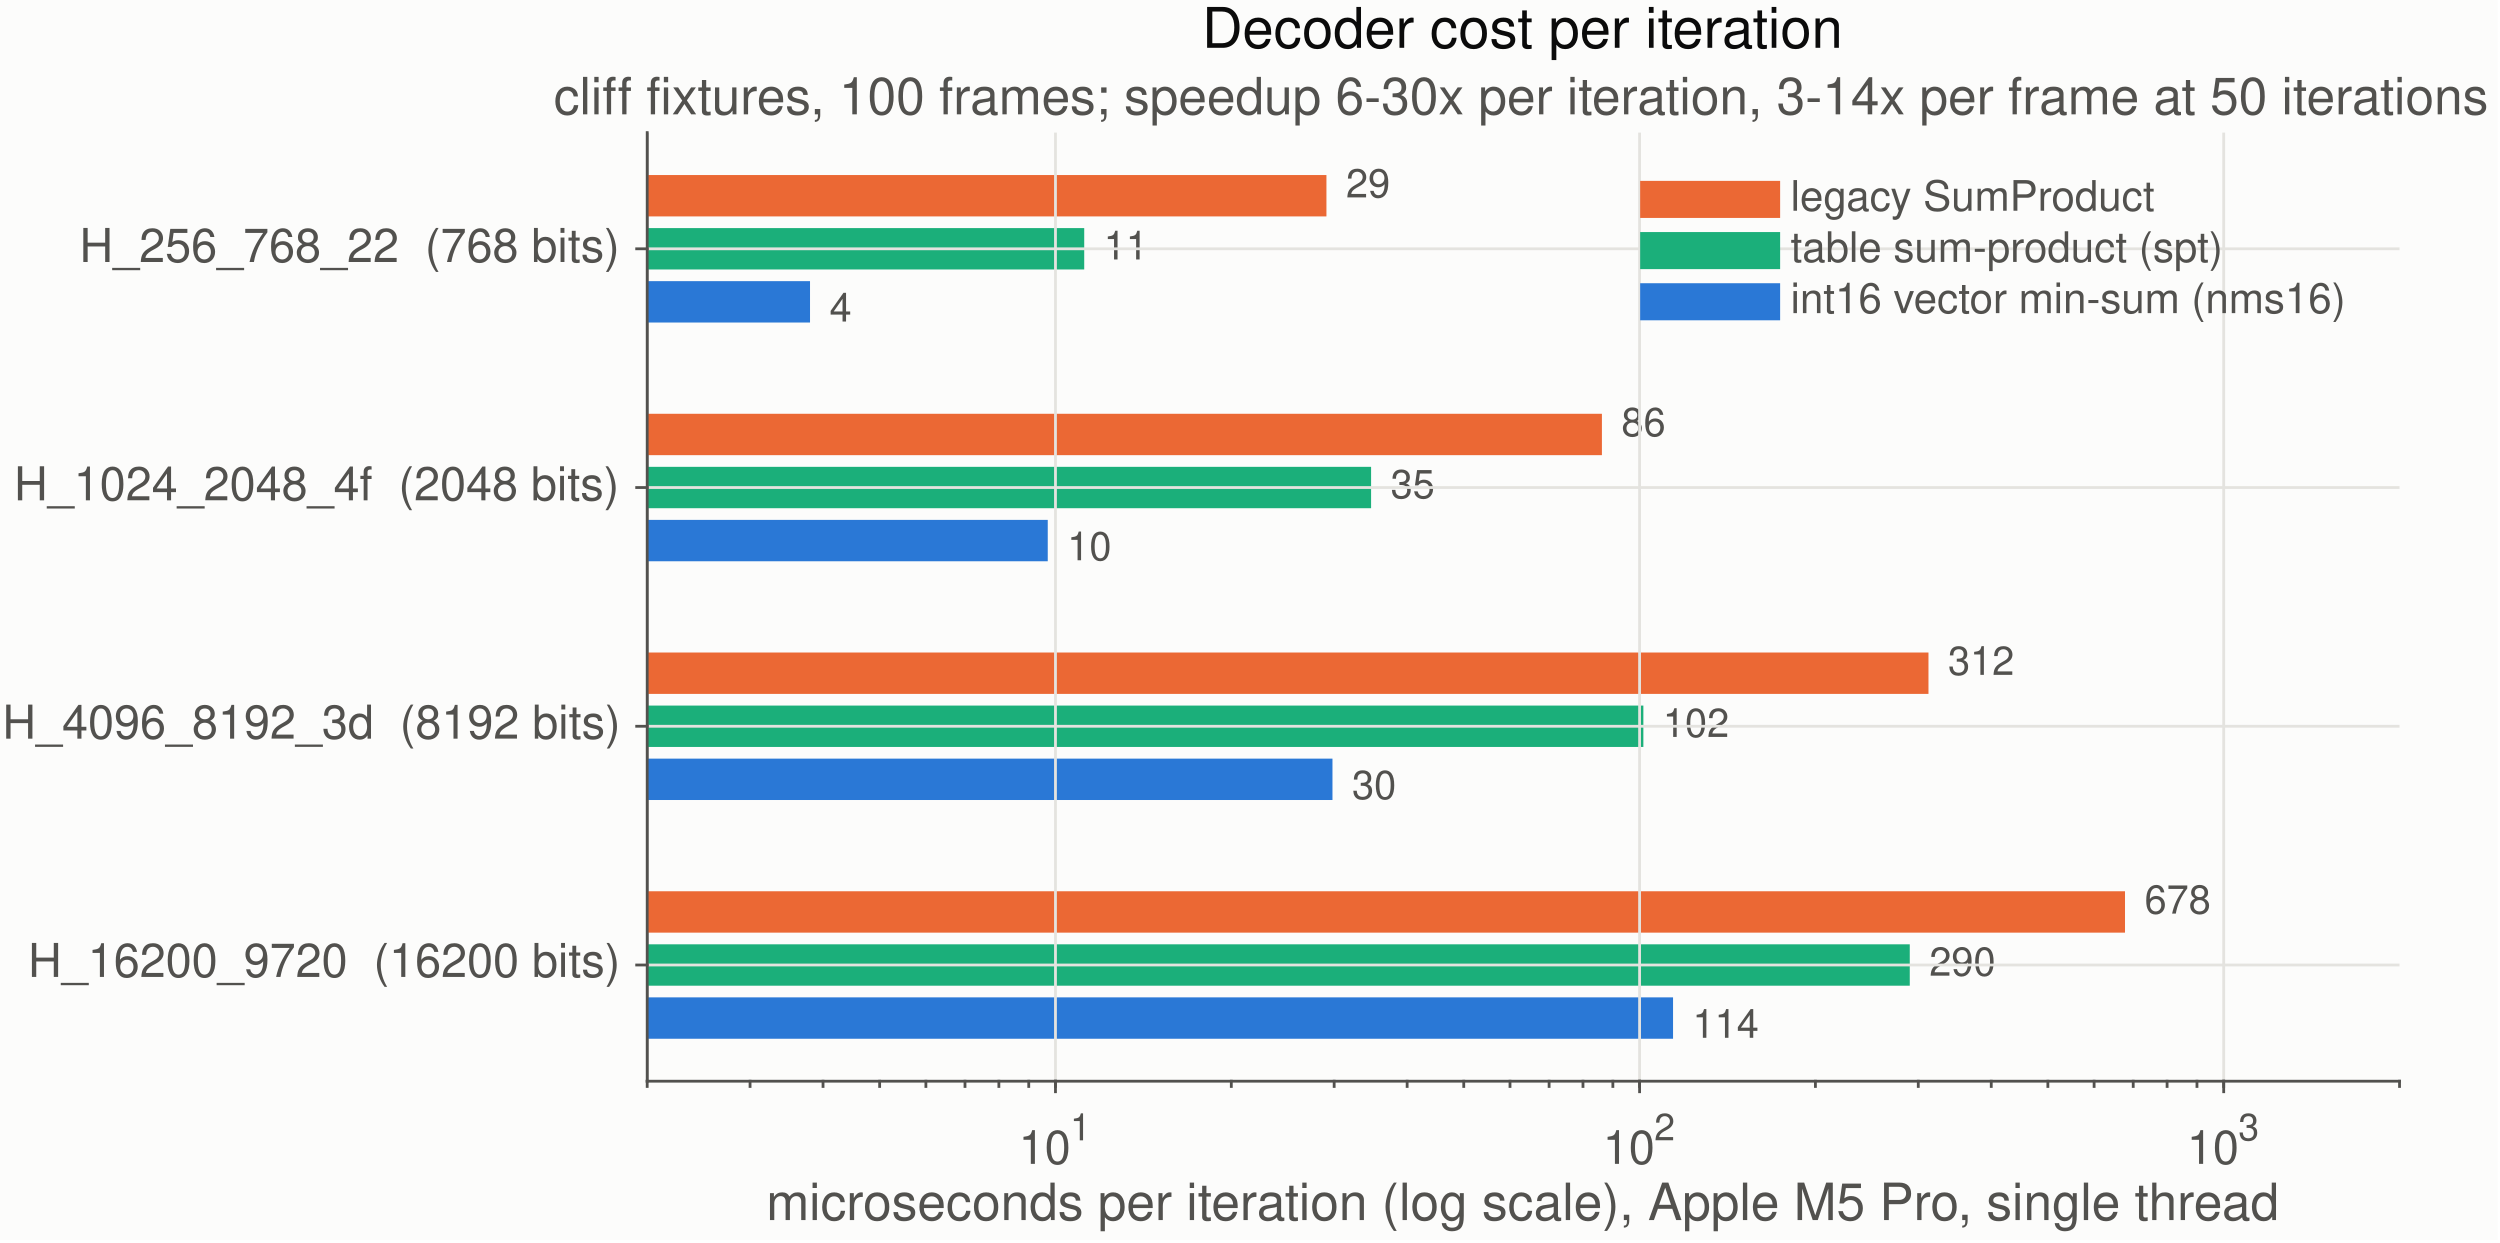
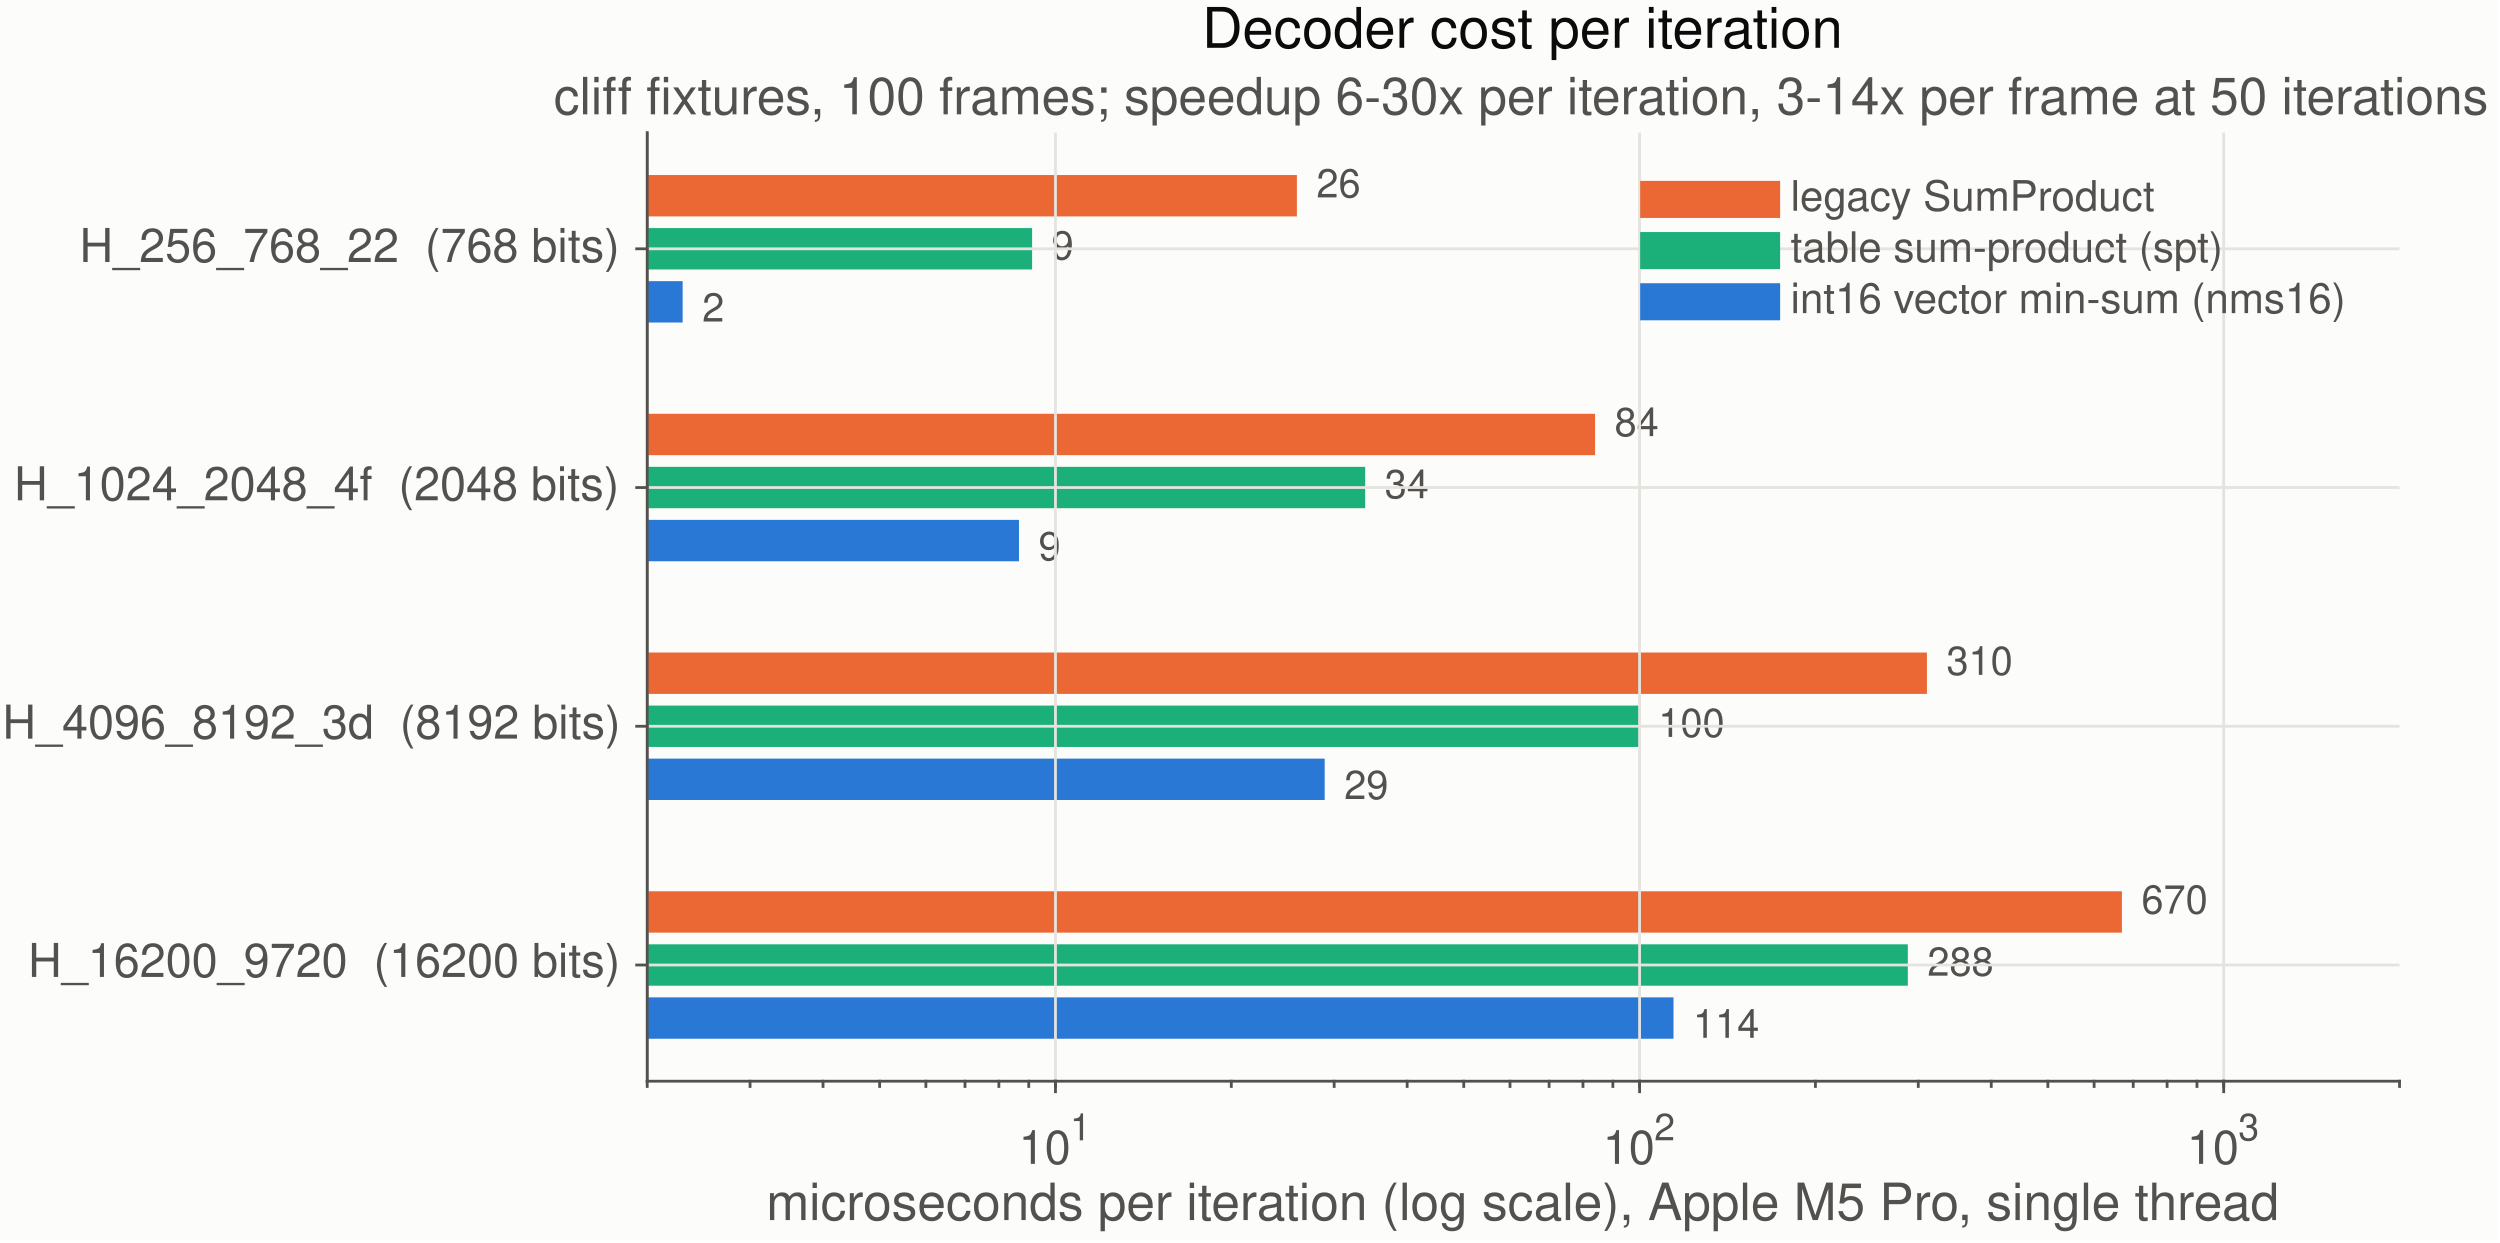
<svg xmlns="http://www.w3.org/2000/svg" width="188.736mm" height="93.839mm" viewBox="0 0 535 266" version="1.1">
  <defs>
</defs>
  <g fill="none" stroke="black" stroke-width="1" fill-rule="evenodd" stroke-linecap="square" stroke-linejoin="bevel">
    <g fill="#fcfcfb" fill-opacity="1" stroke="none" transform="matrix(0.5,0,0,0.5,-2.5,-4.125)" font-family=".AppleSystemUIFont" font-size="13" font-weight="400" font-style="normal">
      <path vector-effect="none" fill-rule="evenodd" d="M4,7 L1074,7 L1074,539 L4,539 L4,7" />
    </g>
    <g fill="#fcfcfb" fill-opacity="1" stroke="none" transform="matrix(5e-05,0,0,5e-05,-2.5,-4.125)" font-family=".AppleSystemUIFont" font-size="13" font-weight="400" font-style="normal">
      <path vector-effect="none" fill-rule="evenodd" d="M2.82e+06,650000 L2.82e+06,4.71e+06 L1.032e+07,4.71e+06 L1.032e+07,650000 L2.82e+06,650000" />
    </g>
    <g fill="#0b0b0b" fill-opacity="1" stroke="#0b0b0b" stroke-opacity="1" stroke-width="1" stroke-linecap="square" stroke-linejoin="bevel" transform="matrix(0.5,0,0,0.5,257.25,10)" font-family="Helvetica" font-size="24" font-weight="400" font-style="normal">
      <text fill="#0b0b0b" fill-opacity="1" stroke="none" xml:space="preserve" x="0" y="0.469" font-family="Helvetica" font-size="24" font-weight="400" font-style="normal">Decoder cost per iteration</text>
    </g>
    <g fill="#52514e" fill-opacity="1" stroke="#52514e" stroke-opacity="1" stroke-width="1" stroke-linecap="square" stroke-linejoin="bevel" transform="matrix(0.5,0,0,0.5,118.5,24.5)" font-family="Helvetica" font-size="22" font-weight="400" font-style="normal">
      <text fill="#52514e" fill-opacity="1" stroke="none" xml:space="preserve" x="0" y="-0.062" font-family="Helvetica" font-size="22" font-weight="400" font-style="normal">cliff fixtures, 100 frames; speedup 6-30x per iteration, 3-14x per frame at 50 iterations</text>
    </g>
    <g fill="#52514e" fill-opacity="1" stroke="#52514e" stroke-opacity="1" stroke-width="1" stroke-linecap="butt" stroke-linejoin="round" transform="matrix(0.5,0,0,0.5,-2.5,-4.125)" font-family="Helvetica" font-size="22" font-weight="400" font-style="normal">
      <polyline fill="none" vector-effect="none" points="282,471 282,65 " />
    </g>
    <g fill="#eb6834" fill-opacity="1" stroke="none" transform="matrix(5e-05,0,0,5e-05,-2.5,-4.125)" font-family="Helvetica" font-size="22" font-weight="400" font-style="normal">
-       <path vector-effect="none" fill-rule="evenodd" d="M5.72716e+06,831655 L2.82e+06,831655 L2.82e+06,1.00877e+06 L5.72716e+06,1.00877e+06 L5.72716e+06,831655" />
+       <path vector-effect="none" fill-rule="evenodd" d="M5.60067e+06,831655 L2.82e+06,831655 L2.82e+06,1.00877e+06 L5.60067e+06,1.00877e+06 L5.60067e+06,831655" />
    </g>
    <g fill="#eb6834" fill-opacity="1" stroke="none" transform="matrix(5e-05,0,0,5e-05,-2.5,-4.125)" font-family="Helvetica" font-size="22" font-weight="400" font-style="normal">
-       <path vector-effect="none" fill-rule="evenodd" d="M6.90619e+06,1.85347e+06 L2.82e+06,1.85347e+06 L2.82e+06,2.03058e+06 L6.90619e+06,2.03058e+06 L6.90619e+06,1.85347e+06" />
+       <path vector-effect="none" fill-rule="evenodd" d="M6.87683e+06,1.85347e+06 L2.82e+06,1.85347e+06 L2.82e+06,2.03058e+06 L6.87683e+06,2.03058e+06 L6.87683e+06,1.85347e+06" />
    </g>
    <g fill="#eb6834" fill-opacity="1" stroke="none" transform="matrix(5e-05,0,0,5e-05,-2.5,-4.125)" font-family="Helvetica" font-size="22" font-weight="400" font-style="normal">
-       <path vector-effect="none" fill-rule="evenodd" d="M8.30386e+06,2.87528e+06 L2.82e+06,2.87528e+06 L2.82e+06,3.05239e+06 L8.30386e+06,3.05239e+06 L8.30386e+06,2.87528e+06" />
+       <path vector-effect="none" fill-rule="evenodd" d="M8.29723e+06,2.87528e+06 L2.82e+06,2.87528e+06 L2.82e+06,3.05239e+06 L8.29723e+06,3.05239e+06 L8.29723e+06,2.87528e+06" />
    </g>
    <g fill="#eb6834" fill-opacity="1" stroke="none" transform="matrix(5e-05,0,0,5e-05,-2.5,-4.125)" font-family="Helvetica" font-size="22" font-weight="400" font-style="normal">
-       <path vector-effect="none" fill-rule="evenodd" d="M9.14502e+06,3.89709e+06 L2.82e+06,3.89709e+06 L2.82e+06,4.07421e+06 L9.14502e+06,4.07421e+06 L9.14502e+06,3.89709e+06" />
+       <path vector-effect="none" fill-rule="evenodd" d="M9.1318e+06,3.89709e+06 L2.82e+06,3.89709e+06 L2.82e+06,4.07421e+06 L9.1318e+06,4.07421e+06 L9.1318e+06,3.89709e+06" />
    </g>
    <g fill="#1baf7a" fill-opacity="1" stroke="none" transform="matrix(5e-05,0,0,5e-05,-2.5,-4.125)" font-family="Helvetica" font-size="22" font-weight="400" font-style="normal">
-       <path vector-effect="none" fill-rule="evenodd" d="M4.69047e+06,1.05872e+06 L2.82e+06,1.05872e+06 L2.82e+06,1.23584e+06 L4.69047e+06,1.23584e+06 L4.69047e+06,1.05872e+06" />
+       <path vector-effect="none" fill-rule="evenodd" d="M4.46741e+06,1.05872e+06 L2.82e+06,1.05872e+06 L2.82e+06,1.23584e+06 L4.46741e+06,1.23584e+06 L4.46741e+06,1.05872e+06" />
    </g>
    <g fill="#1baf7a" fill-opacity="1" stroke="none" transform="matrix(5e-05,0,0,5e-05,-2.5,-4.125)" font-family="Helvetica" font-size="22" font-weight="400" font-style="normal">
-       <path vector-effect="none" fill-rule="evenodd" d="M5.91825e+06,2.08054e+06 L2.82e+06,2.08054e+06 L2.82e+06,2.25765e+06 L5.91825e+06,2.25765e+06 L5.91825e+06,2.08054e+06" />
+       <path vector-effect="none" fill-rule="evenodd" d="M5.89292e+06,2.08054e+06 L2.82e+06,2.08054e+06 L2.82e+06,2.25765e+06 L5.89292e+06,2.25765e+06 L5.89292e+06,2.08054e+06" />
    </g>
    <g fill="#1baf7a" fill-opacity="1" stroke="none" transform="matrix(5e-05,0,0,5e-05,-2.5,-4.125)" font-family="Helvetica" font-size="22" font-weight="400" font-style="normal">
-       <path vector-effect="none" fill-rule="evenodd" d="M7.08359e+06,3.10235e+06 L2.82e+06,3.10235e+06 L2.82e+06,3.27946e+06 L7.08359e+06,3.27946e+06 L7.08359e+06,3.10235e+06" />
+       <path vector-effect="none" fill-rule="evenodd" d="M7.06416e+06,3.10235e+06 L2.82e+06,3.10235e+06 L2.82e+06,3.27946e+06 L7.06416e+06,3.27946e+06 L7.06416e+06,3.10235e+06" />
    </g>
    <g fill="#1baf7a" fill-opacity="1" stroke="none" transform="matrix(5e-05,0,0,5e-05,-2.5,-4.125)" font-family="Helvetica" font-size="22" font-weight="400" font-style="normal">
-       <path vector-effect="none" fill-rule="evenodd" d="M8.22379e+06,4.12416e+06 L2.82e+06,4.12416e+06 L2.82e+06,4.30128e+06 L8.22379e+06,4.30128e+06 L8.22379e+06,4.12416e+06" />
+       <path vector-effect="none" fill-rule="evenodd" d="M8.21553e+06,4.12416e+06 L2.82e+06,4.12416e+06 L2.82e+06,4.30128e+06 L8.21553e+06,4.30128e+06 L8.21553e+06,4.12416e+06" />
    </g>
    <g fill="#2a78d6" fill-opacity="1" stroke="none" transform="matrix(5e-05,0,0,5e-05,-2.5,-4.125)" font-family="Helvetica" font-size="22" font-weight="400" font-style="normal">
-       <path vector-effect="none" fill-rule="evenodd" d="M3.51688e+06,1.28579e+06 L2.82e+06,1.28579e+06 L2.82e+06,1.46291e+06 L3.51688e+06,1.46291e+06 L3.51688e+06,1.28579e+06" />
+       <path vector-effect="none" fill-rule="evenodd" d="M2.97174e+06,1.28579e+06 L2.82e+06,1.28579e+06 L2.82e+06,1.46291e+06 L2.97174e+06,1.46291e+06 L2.97174e+06,1.28579e+06" />
    </g>
    <g fill="#2a78d6" fill-opacity="1" stroke="none" transform="matrix(5e-05,0,0,5e-05,-2.5,-4.125)" font-family="Helvetica" font-size="22" font-weight="400" font-style="normal">
-       <path vector-effect="none" fill-rule="evenodd" d="M4.53435e+06,2.30761e+06 L2.82e+06,2.30761e+06 L2.82e+06,2.48472e+06 L4.53435e+06,2.48472e+06 L4.53435e+06,2.30761e+06" />
+       <path vector-effect="none" fill-rule="evenodd" d="M4.41122e+06,2.30761e+06 L2.82e+06,2.30761e+06 L2.82e+06,2.48472e+06 L4.41122e+06,2.48472e+06 L4.41122e+06,2.30761e+06" />
    </g>
    <g fill="#2a78d6" fill-opacity="1" stroke="none" transform="matrix(5e-05,0,0,5e-05,-2.5,-4.125)" font-family="Helvetica" font-size="22" font-weight="400" font-style="normal">
-       <path vector-effect="none" fill-rule="evenodd" d="M5.75297e+06,3.32942e+06 L2.82e+06,3.32942e+06 L2.82e+06,3.50653e+06 L5.75297e+06,3.50653e+06 L5.75297e+06,3.32942e+06" />
+       <path vector-effect="none" fill-rule="evenodd" d="M5.71967e+06,3.32942e+06 L2.82e+06,3.32942e+06 L2.82e+06,3.50653e+06 L5.71967e+06,3.50653e+06 L5.71967e+06,3.32942e+06" />
    </g>
    <g fill="#2a78d6" fill-opacity="1" stroke="none" transform="matrix(5e-05,0,0,5e-05,-2.5,-4.125)" font-family="Helvetica" font-size="22" font-weight="400" font-style="normal">
-       <path vector-effect="none" fill-rule="evenodd" d="M7.21064e+06,4.35123e+06 L2.82e+06,4.35123e+06 L2.82e+06,4.52834e+06 L7.21064e+06,4.52834e+06 L7.21064e+06,4.35123e+06" />
+       <path vector-effect="none" fill-rule="evenodd" d="M7.21254e+06,4.35123e+06 L2.82e+06,4.35123e+06 L2.82e+06,4.52834e+06 L7.21254e+06,4.52834e+06 L7.21254e+06,4.35123e+06" />
    </g>
-     <g fill="#52514e" fill-opacity="1" stroke="#52514e" stroke-opacity="1" stroke-width="1" stroke-linecap="square" stroke-linejoin="bevel" transform="matrix(0.5,0,0,0.5,288.036,42.2055)" font-family="Helvetica" font-size="17" font-weight="400" font-style="normal">
+     <g fill="#52514e" fill-opacity="1" stroke="#52514e" stroke-opacity="1" stroke-width="1" stroke-linecap="square" stroke-linejoin="bevel" transform="matrix(0.5,0,0,0.5,281.712,42.2055)" font-family="Helvetica" font-size="17" font-weight="400" font-style="normal">
+       <text fill="#52514e" fill-opacity="1" stroke="none" xml:space="preserve" x="0" y="0.078" font-family="Helvetica" font-size="17" font-weight="400" font-style="normal">26</text>
+     </g>
+     <g fill="#52514e" fill-opacity="1" stroke="#52514e" stroke-opacity="1" stroke-width="1" stroke-linecap="square" stroke-linejoin="bevel" transform="matrix(0.5,0,0,0.5,225.049,55.4891)" font-family="Helvetica" font-size="17" font-weight="400" font-style="normal">
+       <text fill="#52514e" fill-opacity="1" stroke="none" xml:space="preserve" x="0" y="0.078" font-family="Helvetica" font-size="17" font-weight="400" font-style="normal">9</text>
+     </g>
+     <g fill="#52514e" fill-opacity="1" stroke="#52514e" stroke-opacity="1" stroke-width="1" stroke-linecap="square" stroke-linejoin="bevel" transform="matrix(0.5,0,0,0.5,150.265,68.7726)" font-family="Helvetica" font-size="17" font-weight="400" font-style="normal">
+       <text fill="#52514e" fill-opacity="1" stroke="none" xml:space="preserve" x="0" y="0.078" font-family="Helvetica" font-size="17" font-weight="400" font-style="normal">2</text>
+     </g>
+     <g fill="#52514e" fill-opacity="1" stroke="#52514e" stroke-opacity="1" stroke-width="1" stroke-linecap="square" stroke-linejoin="bevel" transform="matrix(0.5,0,0,0.5,345.519,93.2961)" font-family="Helvetica" font-size="17" font-weight="400" font-style="normal">
+       <text fill="#52514e" fill-opacity="1" stroke="none" xml:space="preserve" x="0" y="0.078" font-family="Helvetica" font-size="17" font-weight="400" font-style="normal">84</text>
+     </g>
+     <g fill="#52514e" fill-opacity="1" stroke="#52514e" stroke-opacity="1" stroke-width="1" stroke-linecap="square" stroke-linejoin="bevel" transform="matrix(0.5,0,0,0.5,296.324,106.58)" font-family="Helvetica" font-size="17" font-weight="400" font-style="normal">
+       <text fill="#52514e" fill-opacity="1" stroke="none" xml:space="preserve" x="0" y="0.078" font-family="Helvetica" font-size="17" font-weight="400" font-style="normal">34</text>
+     </g>
+     <g fill="#52514e" fill-opacity="1" stroke="#52514e" stroke-opacity="1" stroke-width="1" stroke-linecap="square" stroke-linejoin="bevel" transform="matrix(0.5,0,0,0.5,222.239,119.863)" font-family="Helvetica" font-size="17" font-weight="400" font-style="normal">
+       <text fill="#52514e" fill-opacity="1" stroke="none" xml:space="preserve" x="0" y="0.078" font-family="Helvetica" font-size="17" font-weight="400" font-style="normal">9</text>
+     </g>
+     <g fill="#52514e" fill-opacity="1" stroke="#52514e" stroke-opacity="1" stroke-width="1" stroke-linecap="square" stroke-linejoin="bevel" transform="matrix(0.5,0,0,0.5,416.539,144.387)" font-family="Helvetica" font-size="17" font-weight="400" font-style="normal">
+       <text fill="#52514e" fill-opacity="1" stroke="none" xml:space="preserve" x="0" y="0.078" font-family="Helvetica" font-size="17" font-weight="400" font-style="normal">310</text>
+     </g>
+     <g fill="#52514e" fill-opacity="1" stroke="#52514e" stroke-opacity="1" stroke-width="1" stroke-linecap="square" stroke-linejoin="bevel" transform="matrix(0.5,0,0,0.5,354.886,157.67)" font-family="Helvetica" font-size="17" font-weight="400" font-style="normal">
+       <text fill="#52514e" fill-opacity="1" stroke="none" xml:space="preserve" x="0" y="0.078" font-family="Helvetica" font-size="17" font-weight="400" font-style="normal">100</text>
+     </g>
+     <g fill="#52514e" fill-opacity="1" stroke="#52514e" stroke-opacity="1" stroke-width="1" stroke-linecap="square" stroke-linejoin="bevel" transform="matrix(0.5,0,0,0.5,287.661,170.954)" font-family="Helvetica" font-size="17" font-weight="400" font-style="normal">
      <text fill="#52514e" fill-opacity="1" stroke="none" xml:space="preserve" x="0" y="0.078" font-family="Helvetica" font-size="17" font-weight="400" font-style="normal">29</text>
    </g>
-     <g fill="#52514e" fill-opacity="1" stroke="#52514e" stroke-opacity="1" stroke-width="1" stroke-linecap="square" stroke-linejoin="bevel" transform="matrix(0.5,0,0,0.5,236.201,55.4891)" font-family="Helvetica" font-size="17" font-weight="400" font-style="normal">
-       <text fill="#52514e" fill-opacity="1" stroke="none" xml:space="preserve" x="0" y="0.078" font-family="Helvetica" font-size="17" font-weight="400" font-style="normal">11</text>
+     <g fill="#52514e" fill-opacity="1" stroke="#52514e" stroke-opacity="1" stroke-width="1" stroke-linecap="square" stroke-linejoin="bevel" transform="matrix(0.5,0,0,0.5,458.268,195.477)" font-family="Helvetica" font-size="17" font-weight="400" font-style="normal">
+       <text fill="#52514e" fill-opacity="1" stroke="none" xml:space="preserve" x="0" y="0.078" font-family="Helvetica" font-size="17" font-weight="400" font-style="normal">670</text>
    </g>
-     <g fill="#52514e" fill-opacity="1" stroke="#52514e" stroke-opacity="1" stroke-width="1" stroke-linecap="square" stroke-linejoin="bevel" transform="matrix(0.5,0,0,0.5,177.522,68.7726)" font-family="Helvetica" font-size="17" font-weight="400" font-style="normal">
-       <text fill="#52514e" fill-opacity="1" stroke="none" xml:space="preserve" x="0" y="0.078" font-family="Helvetica" font-size="17" font-weight="400" font-style="normal">4</text>
+     <g fill="#52514e" fill-opacity="1" stroke="#52514e" stroke-opacity="1" stroke-width="1" stroke-linecap="square" stroke-linejoin="bevel" transform="matrix(0.5,0,0,0.5,412.454,208.761)" font-family="Helvetica" font-size="17" font-weight="400" font-style="normal">
+       <text fill="#52514e" fill-opacity="1" stroke="none" xml:space="preserve" x="0" y="0.078" font-family="Helvetica" font-size="17" font-weight="400" font-style="normal">288</text>
    </g>
-     <g fill="#52514e" fill-opacity="1" stroke="#52514e" stroke-opacity="1" stroke-width="1" stroke-linecap="square" stroke-linejoin="bevel" transform="matrix(0.5,0,0,0.5,346.988,93.2961)" font-family="Helvetica" font-size="17" font-weight="400" font-style="normal">
-       <text fill="#52514e" fill-opacity="1" stroke="none" xml:space="preserve" x="0" y="0.078" font-family="Helvetica" font-size="17" font-weight="400" font-style="normal">86</text>
-     </g>
-     <g fill="#52514e" fill-opacity="1" stroke="#52514e" stroke-opacity="1" stroke-width="1" stroke-linecap="square" stroke-linejoin="bevel" transform="matrix(0.5,0,0,0.5,297.59,106.58)" font-family="Helvetica" font-size="17" font-weight="400" font-style="normal">
-       <text fill="#52514e" fill-opacity="1" stroke="none" xml:space="preserve" x="0" y="0.078" font-family="Helvetica" font-size="17" font-weight="400" font-style="normal">35</text>
-     </g>
-     <g fill="#52514e" fill-opacity="1" stroke="#52514e" stroke-opacity="1" stroke-width="1" stroke-linecap="square" stroke-linejoin="bevel" transform="matrix(0.5,0,0,0.5,228.396,119.863)" font-family="Helvetica" font-size="17" font-weight="400" font-style="normal">
-       <text fill="#52514e" fill-opacity="1" stroke="none" xml:space="preserve" x="0" y="0.078" font-family="Helvetica" font-size="17" font-weight="400" font-style="normal">10</text>
-     </g>
-     <g fill="#52514e" fill-opacity="1" stroke="#52514e" stroke-opacity="1" stroke-width="1" stroke-linecap="square" stroke-linejoin="bevel" transform="matrix(0.5,0,0,0.5,416.871,144.387)" font-family="Helvetica" font-size="17" font-weight="400" font-style="normal">
-       <text fill="#52514e" fill-opacity="1" stroke="none" xml:space="preserve" x="0" y="0.078" font-family="Helvetica" font-size="17" font-weight="400" font-style="normal">312</text>
-     </g>
-     <g fill="#52514e" fill-opacity="1" stroke="#52514e" stroke-opacity="1" stroke-width="1" stroke-linecap="square" stroke-linejoin="bevel" transform="matrix(0.5,0,0,0.5,355.857,157.67)" font-family="Helvetica" font-size="17" font-weight="400" font-style="normal">
-       <text fill="#52514e" fill-opacity="1" stroke="none" xml:space="preserve" x="0" y="0.078" font-family="Helvetica" font-size="17" font-weight="400" font-style="normal">102</text>
-     </g>
-     <g fill="#52514e" fill-opacity="1" stroke="#52514e" stroke-opacity="1" stroke-width="1" stroke-linecap="square" stroke-linejoin="bevel" transform="matrix(0.5,0,0,0.5,289.326,170.954)" font-family="Helvetica" font-size="17" font-weight="400" font-style="normal">
-       <text fill="#52514e" fill-opacity="1" stroke="none" xml:space="preserve" x="0" y="0.078" font-family="Helvetica" font-size="17" font-weight="400" font-style="normal">30</text>
-     </g>
-     <g fill="#52514e" fill-opacity="1" stroke="#52514e" stroke-opacity="1" stroke-width="1" stroke-linecap="square" stroke-linejoin="bevel" transform="matrix(0.5,0,0,0.5,458.929,195.477)" font-family="Helvetica" font-size="17" font-weight="400" font-style="normal">
-       <text fill="#52514e" fill-opacity="1" stroke="none" xml:space="preserve" x="0" y="0.078" font-family="Helvetica" font-size="17" font-weight="400" font-style="normal">678</text>
-     </g>
-     <g fill="#52514e" fill-opacity="1" stroke="#52514e" stroke-opacity="1" stroke-width="1" stroke-linecap="square" stroke-linejoin="bevel" transform="matrix(0.5,0,0,0.5,412.868,208.761)" font-family="Helvetica" font-size="17" font-weight="400" font-style="normal">
-       <text fill="#52514e" fill-opacity="1" stroke="none" xml:space="preserve" x="0" y="0.078" font-family="Helvetica" font-size="17" font-weight="400" font-style="normal">290</text>
-     </g>
-     <g fill="#52514e" fill-opacity="1" stroke="#52514e" stroke-opacity="1" stroke-width="1" stroke-linecap="square" stroke-linejoin="bevel" transform="matrix(0.5,0,0,0.5,362.21,222.044)" font-family="Helvetica" font-size="17" font-weight="400" font-style="normal">
+     <g fill="#52514e" fill-opacity="1" stroke="#52514e" stroke-opacity="1" stroke-width="1" stroke-linecap="square" stroke-linejoin="bevel" transform="matrix(0.5,0,0,0.5,362.305,222.044)" font-family="Helvetica" font-size="17" font-weight="400" font-style="normal">
      <text fill="#52514e" fill-opacity="1" stroke="none" xml:space="preserve" x="0" y="0.078" font-family="Helvetica" font-size="17" font-weight="400" font-style="normal">114</text>
    </g>
    <g fill="#e4e3df" fill-opacity="1" stroke="#e4e3df" stroke-opacity="1" stroke-width="1.2" stroke-linecap="butt" stroke-linejoin="round" transform="matrix(0.5,0,0,0.5,-2.5,-4.125)" font-family="Helvetica" font-size="17" font-weight="400" font-style="normal">
      <polyline fill="none" vector-effect="none" points="456.742,65 456.742,471 " />
      <polyline fill="none" vector-effect="none" points="706.742,65 706.742,471 " />
      <polyline fill="none" vector-effect="none" points="956.742,65 956.742,471 " />
      <polyline fill="none" vector-effect="none" points="1032,114.728 282,114.728 " />
      <polyline fill="none" vector-effect="none" points="1032,216.909 282,216.909 " />
      <polyline fill="none" vector-effect="none" points="1032,319.091 282,319.091 " />
      <polyline fill="none" vector-effect="none" points="1032,421.272 282,421.272 " />
    </g>
    <g fill="#52514e" fill-opacity="1" stroke="#52514e" stroke-opacity="1" stroke-width="1.2" stroke-linecap="square" stroke-linejoin="round" transform="matrix(0.5,0,0,0.5,-2.5,-4.125)" font-family="Helvetica" font-size="17" font-weight="400" font-style="normal">
      <polyline fill="none" vector-effect="none" points="282,471 1032,471 " />
      <polyline fill="none" vector-effect="none" points="456.742,471 456.742,475.5 " />
      <polyline fill="none" vector-effect="none" points="706.742,471 706.742,475.5 " />
      <polyline fill="none" vector-effect="none" points="956.742,471 956.742,475.5 " />
      <polyline fill="none" vector-effect="none" points="282,471 282,473.25 " />
      <polyline fill="none" vector-effect="none" points="326.023,471 326.023,473.25 " />
      <polyline fill="none" vector-effect="none" points="357.258,471 357.258,473.25 " />
      <polyline fill="none" vector-effect="none" points="381.485,471 381.485,473.25 " />
      <polyline fill="none" vector-effect="none" points="401.28,471 401.28,473.25 " />
      <polyline fill="none" vector-effect="none" points="418.017,471 418.017,473.25 " />
      <polyline fill="none" vector-effect="none" points="432.515,471 432.515,473.25 " />
      <polyline fill="none" vector-effect="none" points="445.303,471 445.303,473.25 " />
      <polyline fill="none" vector-effect="none" points="456.742,471 456.742,473.25 " />
      <polyline fill="none" vector-effect="none" points="532,471 532,473.25 " />
      <polyline fill="none" vector-effect="none" points="576.023,471 576.023,473.25 " />
      <polyline fill="none" vector-effect="none" points="607.258,471 607.258,473.25 " />
      <polyline fill="none" vector-effect="none" points="631.485,471 631.485,473.25 " />
      <polyline fill="none" vector-effect="none" points="651.28,471 651.28,473.25 " />
      <polyline fill="none" vector-effect="none" points="668.017,471 668.017,473.25 " />
      <polyline fill="none" vector-effect="none" points="682.515,471 682.515,473.25 " />
      <polyline fill="none" vector-effect="none" points="695.303,471 695.303,473.25 " />
      <polyline fill="none" vector-effect="none" points="706.742,471 706.742,473.25 " />
      <polyline fill="none" vector-effect="none" points="782,471 782,473.25 " />
      <polyline fill="none" vector-effect="none" points="826.023,471 826.023,473.25 " />
      <polyline fill="none" vector-effect="none" points="857.258,471 857.258,473.25 " />
      <polyline fill="none" vector-effect="none" points="881.485,471 881.485,473.25 " />
      <polyline fill="none" vector-effect="none" points="901.28,471 901.28,473.25 " />
      <polyline fill="none" vector-effect="none" points="918.017,471 918.017,473.25 " />
      <polyline fill="none" vector-effect="none" points="932.515,471 932.515,473.25 " />
      <polyline fill="none" vector-effect="none" points="945.303,471 945.303,473.25 " />
      <polyline fill="none" vector-effect="none" points="956.742,471 956.742,473.25 " />
      <polyline fill="none" vector-effect="none" points="1032,471 1032,473.25 " />
    </g>
    <g fill="#52514e" fill-opacity="1" stroke="#52514e" stroke-opacity="1" stroke-width="1" stroke-linecap="square" stroke-linejoin="bevel" transform="matrix(0.5,0,0,0.5,218,248.875)" font-family="Helvetica" font-size="20" font-weight="400" font-style="normal">
      <text fill="#52514e" fill-opacity="1" stroke="none" xml:space="preserve" x="0" y="0.391" font-family="Helvetica" font-size="20" font-weight="400" font-style="normal">10</text>
    </g>
    <g fill="#52514e" fill-opacity="1" stroke="#52514e" stroke-opacity="1" stroke-width="1" stroke-linecap="square" stroke-linejoin="bevel" transform="matrix(0.5,0,0,0.5,229,243.875)" font-family="Helvetica" font-size="16" font-weight="400" font-style="normal">
      <text fill="#52514e" fill-opacity="1" stroke="none" xml:space="preserve" x="0" y="0.312" font-family="Helvetica" font-size="16" font-weight="400" font-style="normal">1</text>
    </g>
    <g fill="#52514e" fill-opacity="1" stroke="#52514e" stroke-opacity="1" stroke-width="1" stroke-linecap="square" stroke-linejoin="bevel" transform="matrix(0.5,0,0,0.5,343,248.875)" font-family="Helvetica" font-size="20" font-weight="400" font-style="normal">
      <text fill="#52514e" fill-opacity="1" stroke="none" xml:space="preserve" x="0" y="0.391" font-family="Helvetica" font-size="20" font-weight="400" font-style="normal">10</text>
    </g>
    <g fill="#52514e" fill-opacity="1" stroke="#52514e" stroke-opacity="1" stroke-width="1" stroke-linecap="square" stroke-linejoin="bevel" transform="matrix(0.5,0,0,0.5,354,243.875)" font-family="Helvetica" font-size="16" font-weight="400" font-style="normal">
      <text fill="#52514e" fill-opacity="1" stroke="none" xml:space="preserve" x="0" y="0.312" font-family="Helvetica" font-size="16" font-weight="400" font-style="normal">2</text>
    </g>
    <g fill="#52514e" fill-opacity="1" stroke="#52514e" stroke-opacity="1" stroke-width="1" stroke-linecap="square" stroke-linejoin="bevel" transform="matrix(0.5,0,0,0.5,468,248.875)" font-family="Helvetica" font-size="20" font-weight="400" font-style="normal">
      <text fill="#52514e" fill-opacity="1" stroke="none" xml:space="preserve" x="0" y="0.391" font-family="Helvetica" font-size="20" font-weight="400" font-style="normal">10</text>
    </g>
    <g fill="#52514e" fill-opacity="1" stroke="#52514e" stroke-opacity="1" stroke-width="1" stroke-linecap="square" stroke-linejoin="bevel" transform="matrix(0.5,0,0,0.5,479,243.875)" font-family="Helvetica" font-size="16" font-weight="400" font-style="normal">
      <text fill="#52514e" fill-opacity="1" stroke="none" xml:space="preserve" x="0" y="0.312" font-family="Helvetica" font-size="16" font-weight="400" font-style="normal">3</text>
    </g>
    <g fill="#52514e" fill-opacity="1" stroke="#52514e" stroke-opacity="1" stroke-width="1" stroke-linecap="square" stroke-linejoin="bevel" transform="matrix(0.5,0,0,0.5,164,261.125)" font-family="Helvetica" font-size="22" font-weight="400" font-style="normal">
      <text fill="#52514e" fill-opacity="1" stroke="none" xml:space="preserve" x="0" y="-0.062" font-family="Helvetica" font-size="22" font-weight="400" font-style="normal">microseconds per iteration (log scale), Apple M5 Pro, single thread</text>
    </g>
    <g fill="#52514e" fill-opacity="1" stroke="#52514e" stroke-opacity="1" stroke-width="1.2" stroke-linecap="square" stroke-linejoin="round" transform="matrix(0.5,0,0,0.5,-2.5,-4.125)" font-family="Helvetica" font-size="22" font-weight="400" font-style="normal">
      <polyline fill="none" vector-effect="none" points="282,65 282,471 " />
      <polyline fill="none" vector-effect="none" points="282,114.728 277.5,114.728 " />
      <polyline fill="none" vector-effect="none" points="282,216.909 277.5,216.909 " />
      <polyline fill="none" vector-effect="none" points="282,319.091 277.5,319.091 " />
      <polyline fill="none" vector-effect="none" points="282,421.272 277.5,421.272 " />
    </g>
    <g fill="#52514e" fill-opacity="1" stroke="#52514e" stroke-opacity="1" stroke-width="1" stroke-linecap="square" stroke-linejoin="bevel" transform="matrix(0.5,0,0,0.5,17,55.875)" font-family="Helvetica" font-size="20" font-weight="400" font-style="normal">
      <text fill="#52514e" fill-opacity="1" stroke="none" xml:space="preserve" x="0" y="0.391" font-family="Helvetica" font-size="20" font-weight="400" font-style="normal">H_256_768_22  (768 bits)</text>
    </g>
    <g fill="#52514e" fill-opacity="1" stroke="#52514e" stroke-opacity="1" stroke-width="1" stroke-linecap="square" stroke-linejoin="bevel" transform="matrix(0.5,0,0,0.5,3,106.875)" font-family="Helvetica" font-size="20" font-weight="400" font-style="normal">
      <text fill="#52514e" fill-opacity="1" stroke="none" xml:space="preserve" x="0" y="0.391" font-family="Helvetica" font-size="20" font-weight="400" font-style="normal">H_1024_2048_4f  (2048 bits)</text>
    </g>
    <g fill="#52514e" fill-opacity="1" stroke="#52514e" stroke-opacity="1" stroke-width="1" stroke-linecap="square" stroke-linejoin="bevel" transform="matrix(0.5,0,0,0.5,0.5,157.875)" font-family="Helvetica" font-size="20" font-weight="400" font-style="normal">
      <text fill="#52514e" fill-opacity="1" stroke="none" xml:space="preserve" x="0" y="0.391" font-family="Helvetica" font-size="20" font-weight="400" font-style="normal">H_4096_8192_3d  (8192 bits)</text>
    </g>
    <g fill="#52514e" fill-opacity="1" stroke="#52514e" stroke-opacity="1" stroke-width="1" stroke-linecap="square" stroke-linejoin="bevel" transform="matrix(0.5,0,0,0.5,6,208.875)" font-family="Helvetica" font-size="20" font-weight="400" font-style="normal">
      <text fill="#52514e" fill-opacity="1" stroke="none" xml:space="preserve" x="0" y="0.391" font-family="Helvetica" font-size="20" font-weight="400" font-style="normal">H_16200_9720  (16200 bits)</text>
    </g>
    <g fill="#eb6834" fill-opacity="1" stroke="none" transform="matrix(5e-05,0,0,5e-05,-2.5,-4.125)" font-family="Helvetica" font-size="20" font-weight="400" font-style="normal">
      <path vector-effect="none" fill-rule="evenodd" d="M7.06991e+06,856648 L7.06991e+06,1.01527e+06 L7.66895e+06,1.01527e+06 L7.66895e+06,856648 L7.06991e+06,856648" />
    </g>
    <g fill="#1baf7a" fill-opacity="1" stroke="none" transform="matrix(5e-05,0,0,5e-05,-2.5,-4.125)" font-family="Helvetica" font-size="20" font-weight="400" font-style="normal">
      <path vector-effect="none" fill-rule="evenodd" d="M7.06991e+06,1.07569e+06 L7.06991e+06,1.23431e+06 L7.66895e+06,1.23431e+06 L7.66895e+06,1.07569e+06 L7.06991e+06,1.07569e+06" />
    </g>
    <g fill="#2a78d6" fill-opacity="1" stroke="none" transform="matrix(5e-05,0,0,5e-05,-2.5,-4.125)" font-family="Helvetica" font-size="20" font-weight="400" font-style="normal">
      <path vector-effect="none" fill-rule="evenodd" d="M7.06991e+06,1.29473e+06 L7.06991e+06,1.45335e+06 L7.66895e+06,1.45335e+06 L7.66895e+06,1.29473e+06 L7.06991e+06,1.29473e+06" />
    </g>
    <g fill="#52514e" fill-opacity="1" stroke="#52514e" stroke-opacity="1" stroke-width="1" stroke-linecap="square" stroke-linejoin="bevel" transform="matrix(0.5,0,0,0.5,383.194,45.1729)" font-family="Helvetica" font-size="18" font-weight="400" font-style="normal">
      <text fill="#52514e" fill-opacity="1" stroke="none" xml:space="preserve" x="0" y="-0.141" font-family="Helvetica" font-size="18" font-weight="400" font-style="normal">legacy SumProduct</text>
    </g>
    <g fill="#52514e" fill-opacity="1" stroke="#52514e" stroke-opacity="1" stroke-width="1" stroke-linecap="square" stroke-linejoin="bevel" transform="matrix(0.5,0,0,0.5,383.194,56.125)" font-family="Helvetica" font-size="18" font-weight="400" font-style="normal">
      <text fill="#52514e" fill-opacity="1" stroke="none" xml:space="preserve" x="0" y="-0.141" font-family="Helvetica" font-size="18" font-weight="400" font-style="normal">table sum-product (spt)</text>
    </g>
    <g fill="#52514e" fill-opacity="1" stroke="#52514e" stroke-opacity="1" stroke-width="1" stroke-linecap="square" stroke-linejoin="bevel" transform="matrix(0.5,0,0,0.5,383.194,67.0771)" font-family="Helvetica" font-size="18" font-weight="400" font-style="normal">
      <text fill="#52514e" fill-opacity="1" stroke="none" xml:space="preserve" x="0" y="-0.141" font-family="Helvetica" font-size="18" font-weight="400" font-style="normal">int16 vector min-sum (nms16)</text>
    </g>
  </g>
</svg>
